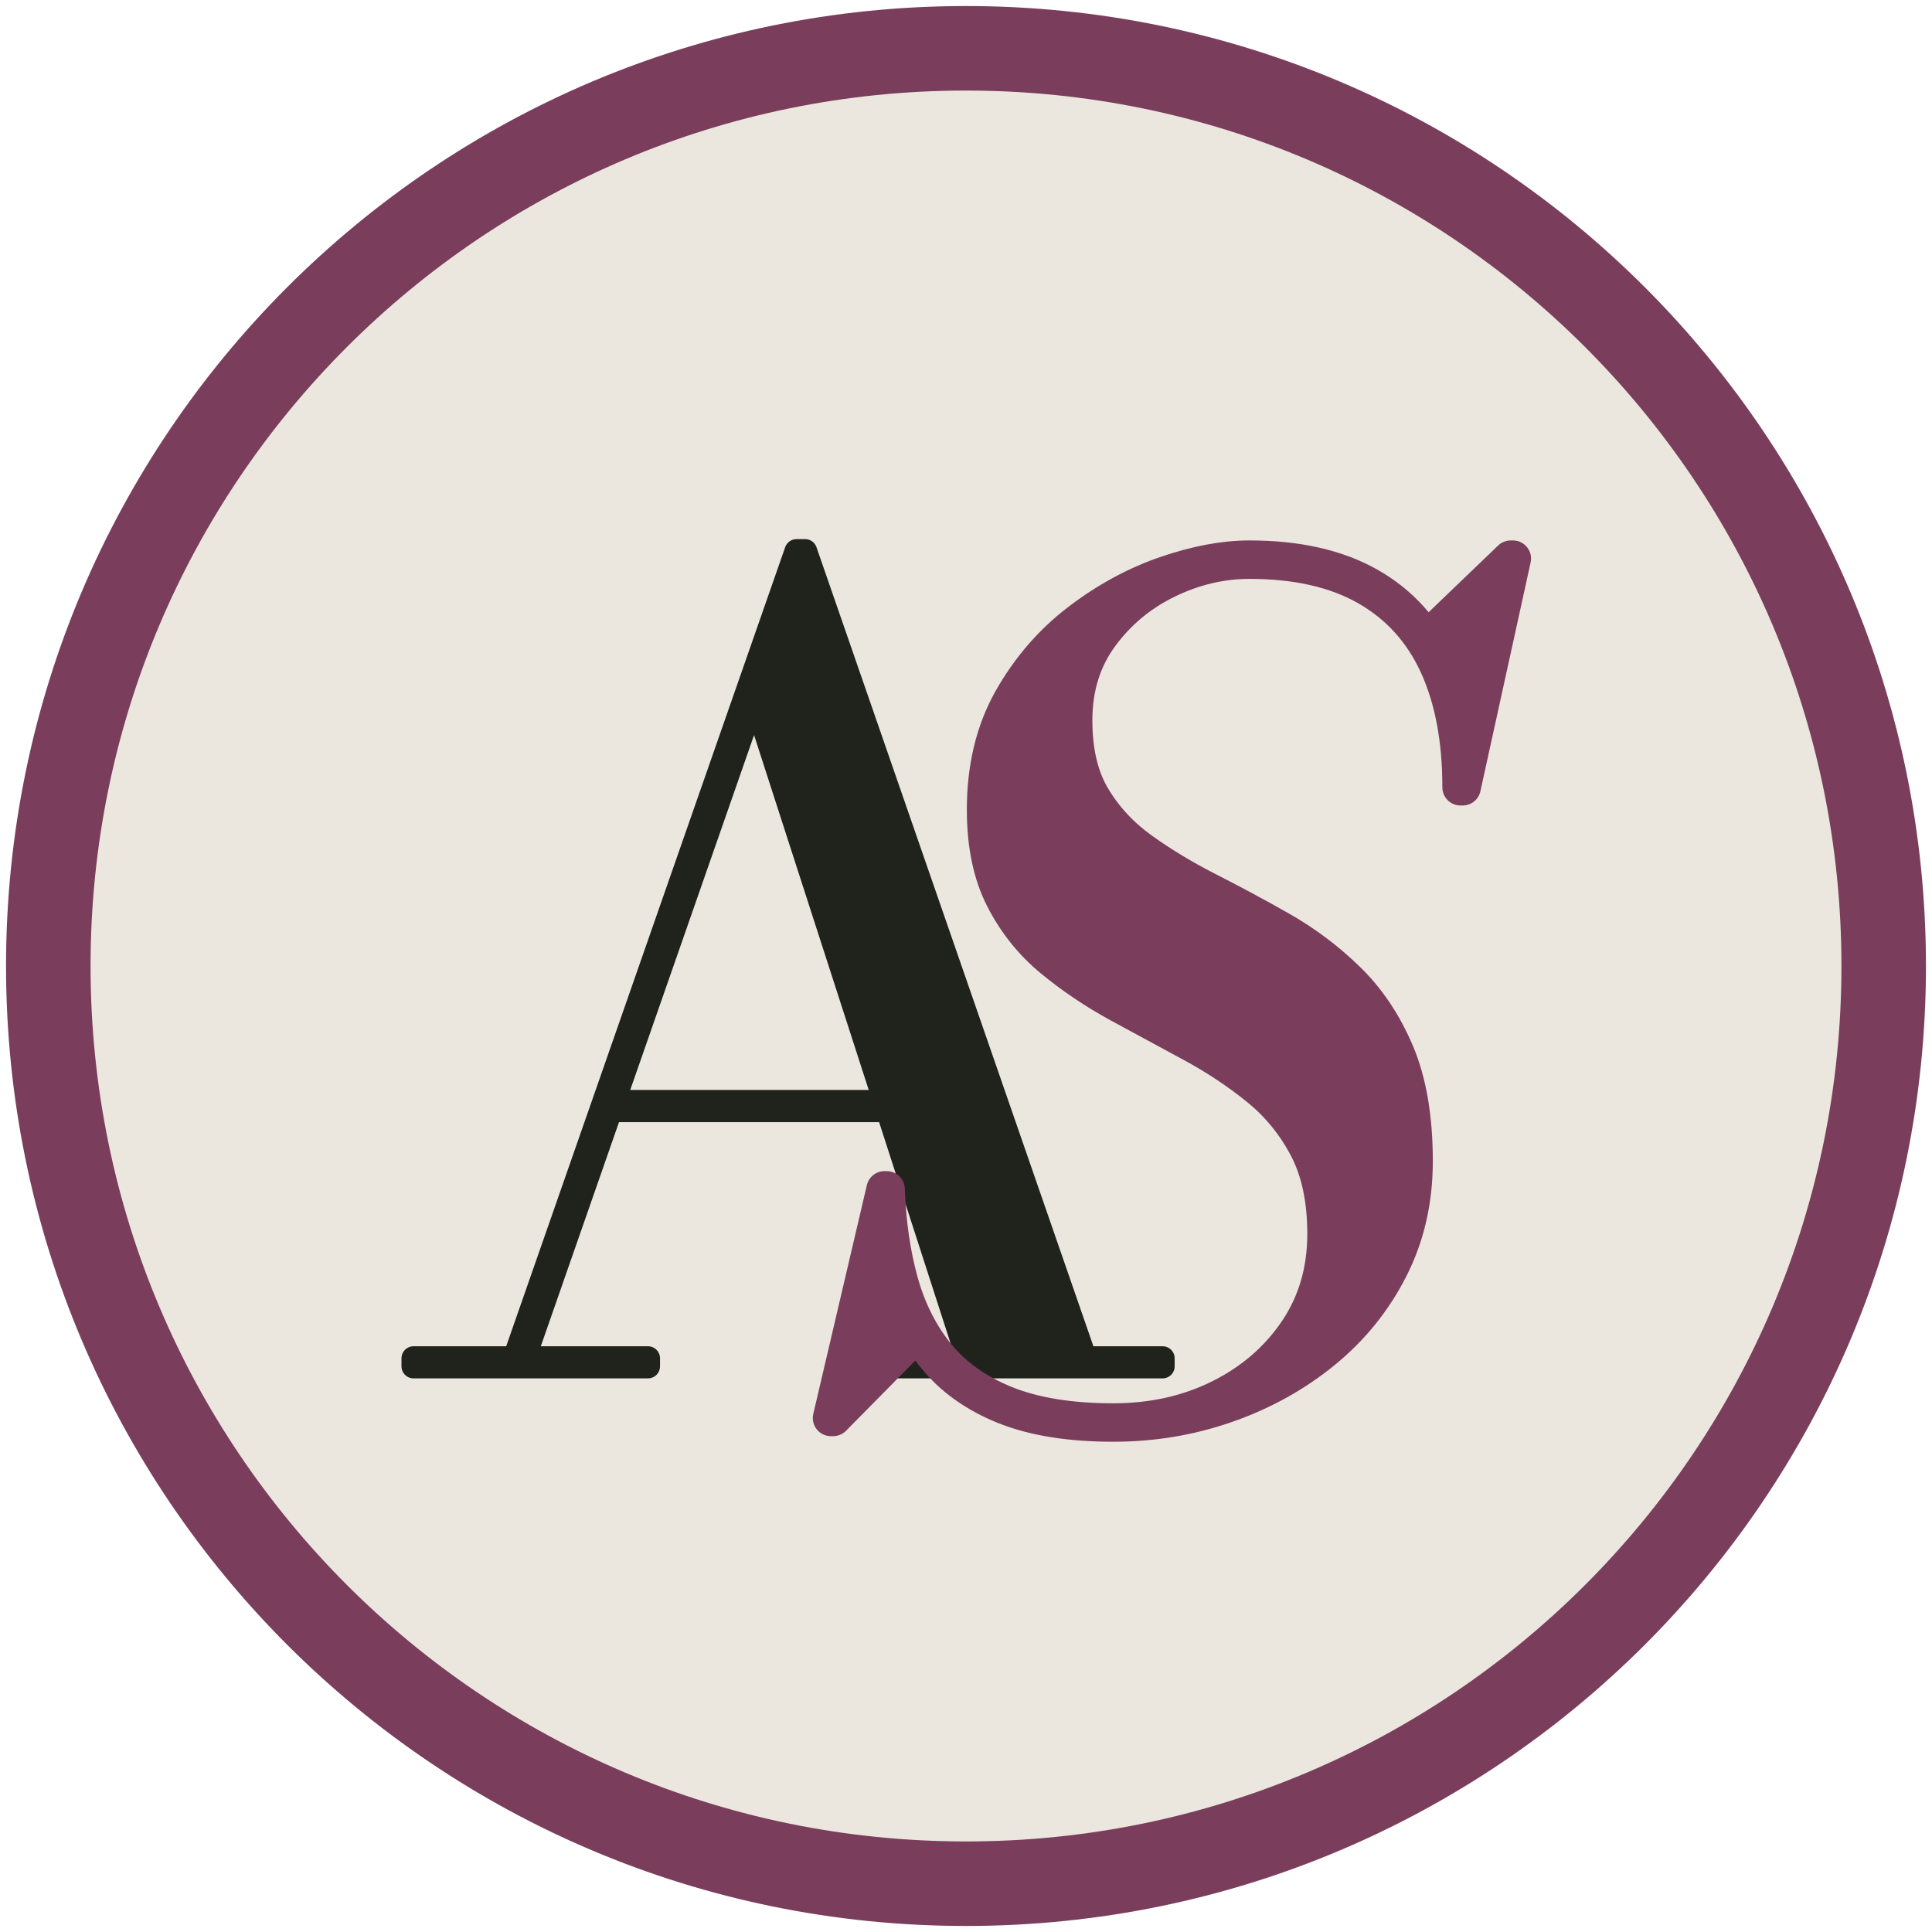
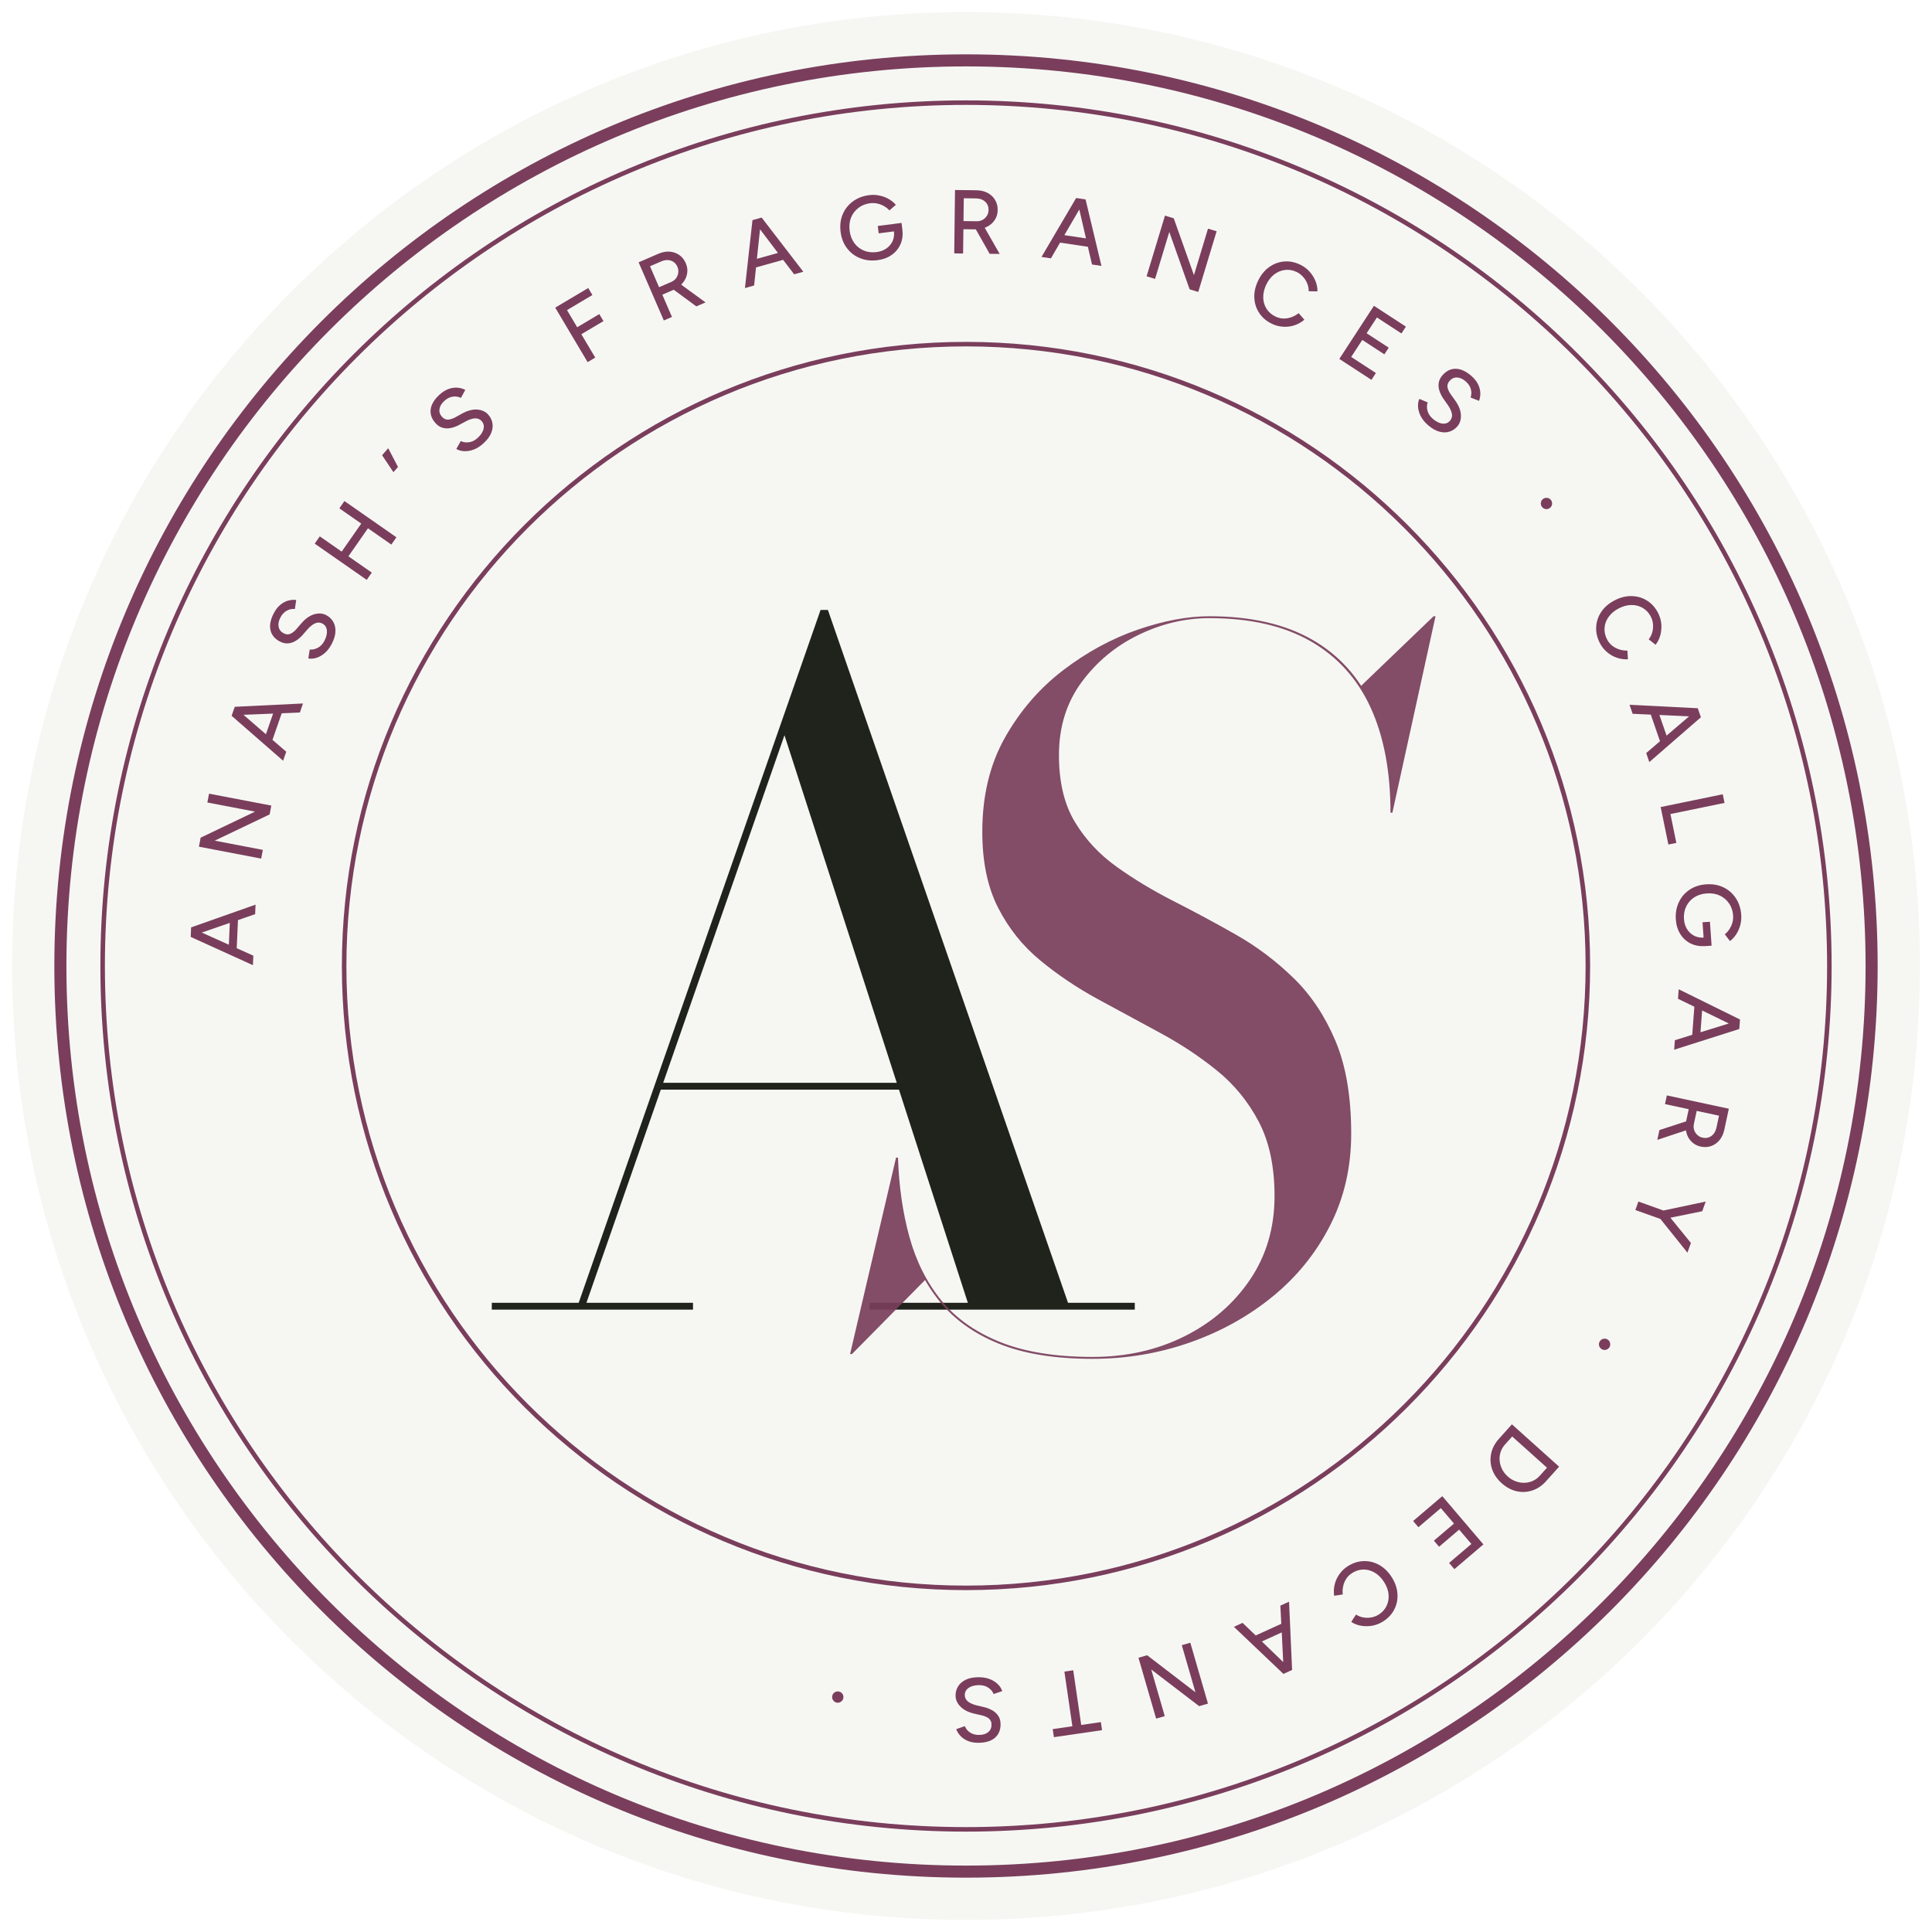
- <svg xmlns="http://www.w3.org/2000/svg" viewBox="0 0 320 320" role="img" aria-label="A.S.">
-   <circle cx="160" cy="160" r="152" fill="#ebe7df" stroke="#7a3e5c" stroke-width="14" />
-   <path transform="translate(36.36 66.63) scale(0.84038)" d="M143.87 139.50L76.67 139.50L76.67 137.92L143.87 137.92L143.87 139.50ZM113.73 29.35L115.41 29.35L170.54 188.43L185.87 188.43L185.87 190L124.97 190L124.97 188.43L147.54 188.43L105.44 58.12L59.97 188.43L84.44 188.43L84.44 190L38.24 190L38.24 188.43L58.19 188.43L113.73 29.35Z" fill="#20231c" stroke="#20231c" stroke-width="4.76" stroke-linejoin="round" />
-   <path transform="translate(36.36 66.63) scale(0.84038)" d="M176.16 201.30L176.16 201.30Q163.29 201.30 154.71 197.84Q146.13 194.37 141.06 188.10Q136.00 181.83 133.70 173.41Q131.39 165 131.06 155.10L131.06 155.10L131.50 155.10Q131.83 165 134.14 173.36Q136.45 181.72 141.45 187.88Q146.46 194.04 154.98 197.45Q163.50 200.86 176.16 200.86L176.16 200.86Q187.81 200.86 197.28 196.13Q206.74 191.40 212.35 183.09Q217.96 174.79 217.96 163.90L217.96 163.90Q217.96 153.78 214.33 146.85Q210.69 139.92 204.70 135.08Q198.71 130.24 191.56 126.39Q184.41 122.54 177.25 118.64Q170.11 114.73 164.11 109.78Q158.12 104.83 154.49 97.73Q150.86 90.64 150.86 80.30L150.86 80.30Q150.86 67.87 156.08 58.63Q161.31 49.39 169.44 43.18Q177.59 36.96 186.55 33.88Q195.52 30.80 203.00 30.80L203.00 30.80Q217.08 30.80 226.43 36.08Q235.78 41.36 240.40 51.43Q245.02 61.49 245.02 75.90L245.02 75.90L244.58 75.90Q244.58 61.71 240.01 51.75Q235.44 41.80 226.21 36.52Q216.97 31.24 203.00 31.24L203.00 31.24Q194.63 31.24 186.72 35.09Q178.80 38.94 173.63 45.98Q168.46 53.02 168.46 62.70L168.46 62.70Q168.46 71.94 172.09 77.99Q175.72 84.04 181.71 88.33Q187.71 92.62 194.86 96.25Q202.00 99.88 209.16 103.95Q216.31 108.02 222.30 113.85Q228.30 119.68 231.93 128.26Q235.56 136.84 235.56 149.60L235.56 149.60Q235.56 161.15 230.72 170.66Q225.88 180.18 217.52 187Q209.16 193.82 198.49 197.56Q187.81 201.30 176.16 201.30ZM120.94 200.20L120.50 200.20L131.06 155.10L131.50 155.10L131.94 164.34Q132.93 170.28 134.36 174.84Q135.79 179.41 137.88 183.04L137.88 183.04L120.94 200.20ZM245.02 75.90L244.58 75.90L244.80 70.62Q244.13 65.01 242.87 59.13Q241.61 53.24 237.75 46.86L237.75 46.86L254.48 30.80L254.92 30.80L245.02 75.90Z" fill="#7a3e5c" stroke="#7a3e5c" stroke-width="7.14" stroke-linejoin="round" />
+ <svg xmlns="http://www.w3.org/2000/svg" viewBox="0 0 320 320" role="img" aria-label="Anash’s Fragrances A.S. seal">
+   <circle cx="160" cy="160" r="158" fill="#f6f7f3" />
+   <circle cx="160" cy="160" r="150" fill="none" stroke="#7a3e5c" stroke-width="2" />
+   <circle cx="160" cy="160" r="143" fill="none" stroke="#7a3e5c" stroke-width="0.75" />
+   <circle cx="160" cy="160" r="103" fill="none" stroke="#7a3e5c" stroke-width="0.75" />
+   <g fill="#7a3e5c">
+     <path transform="translate(42.11 154.85) rotate(272.5)" d="M5.02 0L3.44 0L2.33-2.80L-2.33-2.80L-3.44 0L-5.02 0L-0.79-10.50L0.79-10.50L5.02 0ZM1.81-4.13L0.01-8.70L-1.81-4.13L1.81-4.13Z" />
+     <path transform="translate(44.1 137.82) rotate(280.83)" d="M-3 0L-4.47 0L-4.47-10.50L-2.95-10.50L2.98-2.46L2.98-10.50L4.47-10.50L4.47 0L2.98 0L-3-8.12L-3 0Z" />
+     <path transform="translate(48.54 121.26) rotate(289.16)" d="M5.02 0L3.44 0L2.33-2.80L-2.33-2.80L-3.44 0L-5.02 0L-0.79-10.50L0.79-10.50L5.02 0ZM1.81-4.13L0.01-8.70L-1.81-4.13L1.81-4.13Z" />
+     <path transform="translate(54.77 106.6) rotate(296.9)" d="M0.13 0.18L0.13 0.18Q-0.71 0.18-1.39-0.01Q-2.07-0.21-2.57-0.55Q-3.08-0.89-3.40-1.30Q-3.73-1.72-3.87-2.19L-3.87-2.19L-2.44-2.65Q-2.22-2.04-1.59-1.59Q-0.96-1.14-0.04-1.13L-0.04-1.13Q1.06-1.13 1.70-1.57Q2.34-2.01 2.34-2.75L2.34-2.75Q2.34-3.42 1.79-3.85Q1.23-4.27 0.32-4.50L0.32-4.50L-0.90-4.81Q-1.62-5.01-2.21-5.37Q-2.80-5.73-3.15-6.29Q-3.50-6.84-3.50-7.62L-3.50-7.62Q-3.50-9.06-2.56-9.87Q-1.62-10.68 0.15-10.68L0.15-10.68Q1.17-10.68 1.92-10.36Q2.67-10.04 3.16-9.51Q3.64-8.98 3.86-8.36L3.86-8.36L2.43-7.88Q2.17-8.55 1.56-8.96Q0.95-9.38 0.04-9.38L0.04-9.38Q-0.90-9.38-1.45-8.92Q-2.00-8.47-2.00-7.69L-2.00-7.69Q-2.00-7.04-1.57-6.68Q-1.14-6.33-0.42-6.15L-0.42-6.15L0.79-5.85Q2.26-5.49 3.07-4.66Q3.87-3.82 3.87-2.83L3.87-2.83Q3.87-1.98 3.44-1.30Q3.01-0.61 2.18-0.22Q1.35 0.18 0.13 0.18Z" />
+     <path transform="translate(63.2 92.52) rotate(304.88)" d="M4.30 0L2.83 0L2.83-4.72L-2.83-4.72L-2.83 0L-4.30 0L-4.30-10.50L-2.83-10.50L-2.83-6.08L2.83-6.08L2.83-10.50L4.30-10.50L4.30 0Z" />
+     <path transform="translate(71.38 82.09) rotate(311.32)" d="M-0.04-7.23L-1.19-7.23L-0.32-10.50L1.22-10.50L-0.04-7.23Z" />
+     <path transform="translate(79.91 73.34) rotate(317.25)" d="M0.13 0.18L0.13 0.18Q-0.71 0.18-1.39-0.01Q-2.07-0.21-2.57-0.55Q-3.08-0.89-3.40-1.30Q-3.73-1.72-3.87-2.19L-3.87-2.19L-2.44-2.65Q-2.22-2.04-1.59-1.59Q-0.96-1.14-0.04-1.13L-0.04-1.13Q1.06-1.13 1.70-1.57Q2.34-2.01 2.34-2.75L2.34-2.75Q2.34-3.42 1.79-3.85Q1.23-4.27 0.32-4.50L0.32-4.50L-0.90-4.81Q-1.62-5.01-2.21-5.37Q-2.80-5.73-3.15-6.29Q-3.50-6.84-3.50-7.62L-3.50-7.62Q-3.50-9.06-2.56-9.87Q-1.62-10.68 0.15-10.68L0.15-10.68Q1.17-10.68 1.92-10.36Q2.67-10.04 3.16-9.51Q3.64-8.98 3.86-8.36L3.86-8.36L2.43-7.88Q2.17-8.55 1.56-8.96Q0.95-9.38 0.04-9.38L0.04-9.38Q-0.90-9.38-1.45-8.92Q-2.00-8.47-2.00-7.69L-2.00-7.69Q-2.00-7.04-1.57-6.68Q-1.14-6.33-0.42-6.15L-0.42-6.15L0.79-5.85Q2.26-5.49 3.07-4.66Q3.87-3.82 3.87-2.83L3.87-2.83Q3.87-1.98 3.44-1.30Q3.01-0.61 2.18-0.22Q1.35 0.18 0.13 0.18Z" />
+     <path transform="translate(99.7 58.57) rotate(329.27)" d="M-1.29 0L-2.76 0L-2.76-10.50L3.60-10.50L3.60-9.15L-1.29-9.15L-1.29-5.85L2.97-5.85L2.97-4.50L-1.29-4.50L-1.29 0Z" />
+     <path transform="translate(113.07 51.73) rotate(336.57)" d="M-1.93 0L-3.40 0L-3.40-10.50L0.14-10.50Q1.19-10.50 2.00-10.09Q2.80-9.67 3.25-8.95Q3.71-8.22 3.71-7.26L3.71-7.26Q3.71-6.31 3.22-5.58Q2.74-4.84 1.90-4.44L1.90-4.44Q1.75-4.37 1.60-4.30L1.60-4.30L4.13 0L2.47 0L0.13-4.02Q0.07-4.02 0.01-4.02L0.01-4.02L-1.93-4.02L-1.93 0ZM-1.93-9.15L-1.93-5.37L0.28-5.37Q0.82-5.37 1.25-5.62Q1.67-5.87 1.93-6.29Q2.20-6.72 2.20-7.26L2.20-7.26Q2.20-8.10 1.61-8.63Q1.03-9.15 0.10-9.15L0.10-9.15L-1.93-9.15Z" />
+     <path transform="translate(128.22 46.36) rotate(344.38)" d="M5.02 0L3.44 0L2.33-2.80L-2.33-2.80L-3.44 0L-5.02 0L-0.79-10.50L0.79-10.50L5.02 0ZM1.81-4.13L0.01-8.70L-1.81-4.13L1.81-4.13Z" />
+     <path transform="translate(144.89 42.97) rotate(352.64)" d="M0.43 0.18L0.43 0.18Q-1.16 0.18-2.39-0.52Q-3.63-1.21-4.33-2.44Q-5.03-3.66-5.03-5.23L-5.03-5.23Q-5.03-6.84-4.33-8.06Q-3.63-9.29-2.39-9.98Q-1.16-10.68 0.43-10.68L0.43-10.68Q1.30-10.68 2.11-10.40Q2.91-10.13 3.56-9.64Q4.21-9.15 4.62-8.52L4.62-8.52L3.44-7.74Q3.13-8.21 2.65-8.56Q2.17-8.92 1.60-9.13Q1.02-9.33 0.43-9.33L0.43-9.33Q-0.72-9.33-1.61-8.80Q-2.50-8.28-3.02-7.36Q-3.52-6.45-3.52-5.23L-3.52-5.23Q-3.52-4.05-3.02-3.13Q-2.52-2.22-1.61-1.69Q-0.71-1.17 0.46-1.17L0.46-1.17Q1.41-1.17 2.15-1.56Q2.89-1.95 3.33-2.65L3.33-2.65Q3.73-3.33 3.75-4.20L3.75-4.20L1.20-4.20L1.20-5.43L5.17-5.43L5.17-4.35L5.17-4.35Q5.16-3 4.57-1.99L4.57-1.99Q3.96-0.96 2.89-0.39Q1.83 0.18 0.43 0.18Z" />
+     <path transform="translate(161.45 42.01) rotate(360.7)" d="M-1.93 0L-3.40 0L-3.40-10.50L0.14-10.50Q1.19-10.50 2.00-10.09Q2.80-9.67 3.25-8.95Q3.71-8.22 3.71-7.26L3.71-7.26Q3.71-6.31 3.22-5.58Q2.74-4.84 1.90-4.44L1.90-4.44Q1.75-4.37 1.60-4.30L1.60-4.30L4.13 0L2.47 0L0.13-4.02Q0.07-4.02 0.01-4.02L0.01-4.02L-1.93-4.02L-1.93 0ZM-1.93-9.15L-1.93-5.37L0.28-5.37Q0.82-5.37 1.25-5.62Q1.67-5.87 1.93-6.29Q2.20-6.72 2.20-7.26L2.20-7.26Q2.20-8.10 1.61-8.63Q1.03-9.15 0.10-9.15L0.10-9.15L-1.93-9.15Z" />
+     <path transform="translate(177.47 43.3) rotate(368.51)" d="M5.02 0L3.44 0L2.33-2.80L-2.33-2.80L-3.44 0L-5.02 0L-0.79-10.50L0.79-10.50L5.02 0ZM1.81-4.13L0.01-8.70L-1.81-4.13L1.81-4.13Z" />
+     <path transform="translate(194.19 47.06) rotate(376.84)" d="M-3 0L-4.47 0L-4.47-10.50L-2.95-10.50L2.98-2.46L2.98-10.50L4.47-10.50L4.47 0L2.98 0L-3-8.12L-3 0Z" />
+     <path transform="translate(210.43 53.32) rotate(385.3)" d="M0.39 0.18L0.39 0.18Q-1.11 0.18-2.28-0.52Q-3.45-1.21-4.11-2.44Q-4.77-3.66-4.77-5.25L-4.77-5.25Q-4.77-6.84-4.11-8.06Q-3.45-9.29-2.29-9.98Q-1.14-10.68 0.36-10.68L0.36-10.68Q1.33-10.68 2.22-10.33Q3.10-9.97 3.80-9.35Q4.50-8.73 4.87-7.90L4.87-7.90L3.55-7.30Q3.27-7.92 2.77-8.37Q2.28-8.82 1.66-9.07Q1.04-9.33 0.36-9.33L0.36-9.33Q-0.69-9.33-1.52-8.80Q-2.34-8.28-2.81-7.36Q-3.27-6.45-3.27-5.25L-3.27-5.25Q-3.27-4.05-2.80-3.12Q-2.33-2.19-1.49-1.67Q-0.66-1.16 0.40-1.16L0.40-1.16Q1.09-1.16 1.71-1.43Q2.32-1.71 2.81-2.20Q3.30-2.69 3.60-3.31L3.60-3.31L4.92-2.73Q4.54-1.88 3.85-1.21Q3.17-0.55 2.27-0.19Q1.38 0.18 0.39 0.18Z" />
+     <path transform="translate(224.43 61.14) rotate(393.09)" d="M3.25 0L-3.10 0L-3.10-10.50L3.22-10.50L3.22-9.15L-1.63-9.15L-1.63-6.03L2.74-6.03L2.74-4.71L-1.63-4.71L-1.63-1.35L3.25-1.35L3.25 0Z" />
+     <path transform="translate(236.61 70.25) rotate(400.49)" d="M0.13 0.18L0.13 0.18Q-0.71 0.18-1.39-0.01Q-2.07-0.21-2.57-0.55Q-3.08-0.89-3.40-1.30Q-3.73-1.72-3.87-2.19L-3.87-2.19L-2.44-2.65Q-2.22-2.04-1.59-1.59Q-0.96-1.14-0.04-1.13L-0.04-1.13Q1.06-1.13 1.70-1.57Q2.34-2.01 2.34-2.75L2.34-2.75Q2.34-3.42 1.79-3.85Q1.23-4.27 0.32-4.50L0.32-4.50L-0.90-4.81Q-1.62-5.01-2.21-5.37Q-2.80-5.73-3.15-6.29Q-3.50-6.84-3.50-7.62L-3.50-7.62Q-3.50-9.06-2.56-9.87Q-1.62-10.68 0.15-10.68L0.15-10.68Q1.17-10.68 1.92-10.36Q2.67-10.04 3.16-9.51Q3.64-8.98 3.86-8.36L3.86-8.36L2.43-7.88Q2.17-8.55 1.56-8.96Q0.95-9.38 0.04-9.38L0.04-9.38Q-0.90-9.38-1.45-8.92Q-2.00-8.47-2.00-7.69L-2.00-7.69Q-2.00-7.04-1.57-6.68Q-1.14-6.33-0.42-6.15L-0.42-6.15L0.79-5.85Q2.26-5.49 3.07-4.66Q3.87-3.82 3.87-2.83L3.87-2.83Q3.87-1.98 3.44-1.30Q3.01-0.61 2.18-0.22Q1.35 0.18 0.13 0.18Z" />
+     <path transform="translate(252.28 86.46) rotate(411.45)" d="M0-4.00L0-4.00Q-0.38-4.00-0.65-4.27Q-0.93-4.54-0.93-4.93L-0.93-4.93Q-0.93-5.33-0.65-5.59Q-0.38-5.87 0-5.87L0-5.87Q0.39-5.87 0.67-5.59Q0.94-5.33 0.94-4.93L0.94-4.93Q0.94-4.54 0.67-4.27Q0.39-4.00 0-4.00Z" />
+     <path transform="translate(264.96 106.07) rotate(422.8)" d="M0.39 0.18L0.39 0.18Q-1.11 0.18-2.28-0.52Q-3.45-1.21-4.11-2.44Q-4.77-3.66-4.77-5.25L-4.77-5.25Q-4.77-6.84-4.11-8.06Q-3.45-9.29-2.29-9.98Q-1.14-10.68 0.36-10.68L0.36-10.68Q1.33-10.68 2.22-10.33Q3.10-9.97 3.80-9.35Q4.50-8.73 4.87-7.90L4.87-7.90L3.55-7.30Q3.27-7.92 2.77-8.37Q2.28-8.82 1.66-9.07Q1.04-9.33 0.36-9.33L0.36-9.33Q-0.69-9.33-1.52-8.80Q-2.34-8.28-2.81-7.36Q-3.27-6.45-3.27-5.25L-3.27-5.25Q-3.27-4.05-2.80-3.12Q-2.33-2.19-1.49-1.67Q-0.66-1.16 0.40-1.16L0.40-1.16Q1.09-1.16 1.71-1.43Q2.32-1.71 2.81-2.20Q3.30-2.69 3.60-3.31L3.60-3.31L4.92-2.73Q4.54-1.88 3.85-1.21Q3.17-0.55 2.27-0.19Q1.38 0.18 0.39 0.18Z" />
+     <path transform="translate(271.54 121.48) rotate(430.95)" d="M5.02 0L3.44 0L2.33-2.80L-2.33-2.80L-3.44 0L-5.02 0L-0.79-10.50L0.79-10.50L5.02 0ZM1.81-4.13L0.01-8.70L-1.81-4.13L1.81-4.13Z" />
+     <path transform="translate(275.58 136.21) rotate(438.37)" d="M3.75 0L-2.59 0L-2.59-10.50L-1.13-10.50L-1.13-1.35L3.75-1.35L3.75 0Z" />
+     <path transform="translate(277.72 151.85) rotate(446.04)" d="M0.43 0.18L0.43 0.18Q-1.16 0.18-2.39-0.52Q-3.63-1.21-4.33-2.44Q-5.03-3.66-5.03-5.23L-5.03-5.23Q-5.03-6.84-4.33-8.06Q-3.63-9.29-2.39-9.98Q-1.16-10.68 0.43-10.68L0.43-10.68Q1.30-10.68 2.11-10.40Q2.91-10.13 3.56-9.64Q4.21-9.15 4.62-8.52L4.62-8.52L3.44-7.74Q3.13-8.21 2.65-8.56Q2.17-8.92 1.60-9.13Q1.02-9.33 0.43-9.33L0.43-9.33Q-0.72-9.33-1.61-8.80Q-2.50-8.28-3.02-7.36Q-3.52-6.45-3.52-5.23L-3.52-5.23Q-3.52-4.05-3.02-3.13Q-2.52-2.22-1.61-1.69Q-0.71-1.17 0.46-1.17L0.46-1.17Q1.41-1.17 2.15-1.56Q2.89-1.95 3.33-2.65L3.33-2.65Q3.73-3.33 3.75-4.20L3.75-4.20L1.20-4.20L1.20-5.43L5.17-5.43L5.17-4.35L5.17-4.35Q5.16-3 4.57-1.99L4.57-1.99Q3.96-0.96 2.89-0.39Q1.83 0.18 0.43 0.18Z" />
+     <path transform="translate(277.67 168.86) rotate(454.3)" d="M5.02 0L3.44 0L2.33-2.80L-2.33-2.80L-3.44 0L-5.02 0L-0.79-10.50L0.79-10.50L5.02 0ZM1.81-4.13L0.01-8.70L-1.81-4.13L1.81-4.13Z" />
+     <path transform="translate(275.37 184.76) rotate(462.11)" d="M-1.93 0L-3.40 0L-3.40-10.50L0.14-10.50Q1.19-10.50 2.00-10.09Q2.80-9.67 3.25-8.95Q3.71-8.22 3.71-7.26L3.71-7.26Q3.71-6.31 3.22-5.58Q2.74-4.84 1.90-4.44L1.90-4.44Q1.75-4.37 1.60-4.30L1.60-4.30L4.13 0L2.47 0L0.13-4.02Q0.07-4.02 0.01-4.02L0.01-4.02L-1.93-4.02L-1.93 0ZM-1.93-9.15L-1.93-5.37L0.28-5.37Q0.82-5.37 1.25-5.62Q1.67-5.87 1.93-6.29Q2.20-6.72 2.20-7.26L2.20-7.26Q2.20-8.10 1.61-8.63Q1.03-9.15 0.10-9.15L0.10-9.15L-1.93-9.15Z" />
+     <path transform="translate(271.12 199.71) rotate(469.67)" d="M0.75 0L-0.74 0L-0.74-4.41L-4.49-10.50L-2.79-10.50L0-5.89L2.79-10.50L4.50-10.50L0.75-4.41L0.75 0Z" />
+     <path transform="translate(261.53 220.14) rotate(480.64)" d="M0-4.00L0-4.00Q-0.38-4.00-0.65-4.27Q-0.93-4.54-0.93-4.93L-0.93-4.93Q-0.93-5.33-0.65-5.59Q-0.38-5.87 0-5.87L0-5.87Q0.39-5.87 0.67-5.59Q0.94-5.33 0.94-4.93L0.94-4.93Q0.94-4.54 0.67-4.27Q0.39-4.00 0-4.00Z" />
+     <path transform="translate(247.85 238.78) rotate(491.89)" d="M-0.61 0L-3.85 0L-3.85-10.50L-0.61-10.50Q0.89-10.50 2.05-9.83Q3.22-9.16 3.88-7.98Q4.54-6.79 4.54-5.25L4.54-5.25Q4.54-3.72 3.88-2.53Q3.22-1.35 2.05-0.67Q0.89 0-0.61 0L-0.61 0ZM-2.38-9.12L-2.38-1.38L-0.61-1.38Q0.16-1.38 0.82-1.67Q1.48-1.96 1.98-2.50Q2.48-3.03 2.76-3.73Q3.04-4.44 3.04-5.25L3.04-5.25Q3.04-6.06 2.76-6.76Q2.48-7.47 1.98-8.00Q1.48-8.54 0.82-8.83Q0.16-9.12-0.61-9.12L-0.61-9.12L-2.38-9.12Z" />
+     <path transform="translate(236.53 249.82) rotate(499.57)" d="M3.25 0L-3.10 0L-3.10-10.50L3.22-10.50L3.22-9.15L-1.63-9.15L-1.63-6.03L2.74-6.03L2.74-4.71L-1.63-4.71L-1.63-1.35L3.25-1.35L3.25 0Z" />
+     <path transform="translate(223.65 259.36) rotate(507.36)" d="M0.39 0.18L0.39 0.18Q-1.11 0.18-2.28-0.52Q-3.45-1.21-4.11-2.44Q-4.77-3.66-4.77-5.25L-4.77-5.25Q-4.77-6.84-4.11-8.06Q-3.45-9.29-2.29-9.98Q-1.14-10.68 0.36-10.68L0.36-10.68Q1.33-10.68 2.22-10.33Q3.10-9.97 3.80-9.35Q4.50-8.73 4.87-7.90L4.87-7.90L3.55-7.30Q3.27-7.92 2.77-8.37Q2.28-8.82 1.66-9.07Q1.04-9.33 0.36-9.33L0.36-9.33Q-0.69-9.33-1.52-8.80Q-2.34-8.28-2.81-7.36Q-3.27-6.45-3.27-5.25L-3.27-5.25Q-3.27-4.05-2.80-3.12Q-2.33-2.19-1.49-1.67Q-0.66-1.16 0.40-1.16L0.40-1.16Q1.09-1.16 1.71-1.43Q2.32-1.71 2.81-2.20Q3.30-2.69 3.60-3.31L3.60-3.31L4.92-2.73Q4.54-1.88 3.85-1.21Q3.17-0.55 2.27-0.19Q1.38 0.18 0.39 0.18Z" />
+     <path transform="translate(208.94 267.37) rotate(515.5)" d="M5.02 0L3.44 0L2.33-2.80L-2.33-2.80L-3.44 0L-5.02 0L-0.79-10.50L0.79-10.50L5.02 0ZM1.81-4.13L0.01-8.70L-1.81-4.13L1.81-4.13Z" />
+     <path transform="translate(192.86 273.33) rotate(523.83)" d="M-3 0L-4.47 0L-4.47-10.50L-2.95-10.50L2.98-2.46L2.98-10.50L4.47-10.50L4.47 0L2.98 0L-3-8.12L-3 0Z" />
+     <path transform="translate(177.03 276.76) rotate(531.7)" d="M0.74 0L-0.74 0L-0.74-9.15L-4.03-9.15L-4.03-10.50L4.03-10.50L4.03-9.15L0.74-9.15L0.74 0Z" />
+     <path transform="translate(162.09 277.98) rotate(538.98)" d="M0.13 0.18L0.13 0.18Q-0.71 0.18-1.39-0.01Q-2.07-0.21-2.57-0.55Q-3.08-0.89-3.40-1.30Q-3.73-1.72-3.87-2.19L-3.87-2.19L-2.44-2.65Q-2.22-2.04-1.59-1.59Q-0.96-1.14-0.04-1.13L-0.04-1.13Q1.06-1.13 1.70-1.57Q2.34-2.01 2.34-2.75L2.34-2.75Q2.34-3.42 1.79-3.85Q1.23-4.27 0.32-4.50L0.32-4.50L-0.90-4.81Q-1.62-5.01-2.21-5.37Q-2.80-5.73-3.15-6.29Q-3.50-6.84-3.50-7.62L-3.50-7.62Q-3.50-9.06-2.56-9.87Q-1.62-10.68 0.15-10.68L0.15-10.68Q1.17-10.68 1.92-10.36Q2.67-10.04 3.16-9.51Q3.64-8.98 3.86-8.36L3.86-8.36L2.43-7.88Q2.17-8.55 1.56-8.96Q0.95-9.38 0.04-9.38L0.04-9.38Q-0.90-9.38-1.45-8.92Q-2.00-8.47-2.00-7.69L-2.00-7.69Q-2.00-7.04-1.57-6.68Q-1.14-6.33-0.42-6.15L-0.42-6.15L0.79-5.85Q2.26-5.49 3.07-4.66Q3.87-3.82 3.87-2.83L3.87-2.83Q3.87-1.98 3.44-1.30Q3.01-0.61 2.18-0.22Q1.35 0.18 0.13 0.18Z" />
+     <path transform="translate(139.62 276.23) rotate(549.94)" d="M0-4.00L0-4.00Q-0.38-4.00-0.65-4.27Q-0.93-4.54-0.93-4.93L-0.93-4.93Q-0.93-5.33-0.65-5.59Q-0.38-5.87 0-5.87L0-5.87Q0.39-5.87 0.67-5.59Q0.94-5.33 0.94-4.93L0.94-4.93Q0.94-4.54 0.67-4.27Q0.39-4.00 0-4.00Z" />
+   </g>
+   <path transform="translate(53.87 79.85) scale(0.72139)" d="M143.87 139.50L76.67 139.50L76.67 137.92L143.87 137.92L143.87 139.50ZM113.73 29.35L115.41 29.35L170.54 188.43L185.87 188.43L185.87 190L124.97 190L124.97 188.43L147.54 188.43L105.44 58.12L59.97 188.43L84.44 188.43L84.44 190L38.24 190L38.24 188.43L58.19 188.43L113.73 29.35Z" fill="#20231c" />
+   <path transform="translate(53.87 79.85) scale(0.72139)" d="M176.16 201.30L176.16 201.30Q163.29 201.30 154.71 197.84Q146.13 194.37 141.06 188.10Q136.00 181.83 133.70 173.41Q131.39 165 131.06 155.10L131.06 155.10L131.50 155.10Q131.83 165 134.14 173.36Q136.45 181.72 141.45 187.88Q146.46 194.04 154.98 197.45Q163.50 200.86 176.16 200.86L176.16 200.86Q187.81 200.86 197.28 196.13Q206.74 191.40 212.35 183.09Q217.96 174.79 217.96 163.90L217.96 163.90Q217.96 153.78 214.33 146.85Q210.69 139.92 204.70 135.08Q198.71 130.24 191.56 126.39Q184.41 122.54 177.25 118.64Q170.11 114.73 164.11 109.78Q158.12 104.83 154.49 97.73Q150.86 90.64 150.86 80.30L150.86 80.30Q150.86 67.87 156.08 58.63Q161.31 49.39 169.44 43.18Q177.59 36.96 186.55 33.88Q195.52 30.80 203.00 30.80L203.00 30.80Q217.08 30.80 226.43 36.08Q235.78 41.36 240.40 51.43Q245.02 61.49 245.02 75.90L245.02 75.90L244.58 75.90Q244.58 61.71 240.01 51.75Q235.44 41.80 226.21 36.52Q216.97 31.24 203.00 31.24L203.00 31.24Q194.63 31.24 186.72 35.09Q178.80 38.94 173.63 45.98Q168.46 53.02 168.46 62.70L168.46 62.70Q168.46 71.94 172.09 77.99Q175.72 84.04 181.71 88.33Q187.71 92.62 194.86 96.25Q202.00 99.88 209.16 103.95Q216.31 108.02 222.30 113.85Q228.30 119.68 231.93 128.26Q235.56 136.84 235.56 149.60L235.56 149.60Q235.56 161.15 230.72 170.66Q225.88 180.18 217.52 187Q209.16 193.82 198.49 197.56Q187.81 201.30 176.16 201.30ZM120.94 200.20L120.50 200.20L131.06 155.10L131.50 155.10L131.94 164.34Q132.93 170.28 134.36 174.84Q135.79 179.41 137.88 183.04L137.88 183.04L120.94 200.20ZM245.02 75.90L244.58 75.90L244.80 70.62Q244.13 65.01 242.87 59.13Q241.61 53.24 237.75 46.86L237.75 46.86L254.48 30.80L254.92 30.80L245.02 75.90Z" fill="#7a3e5c" fill-opacity="0.92" />
</svg>
